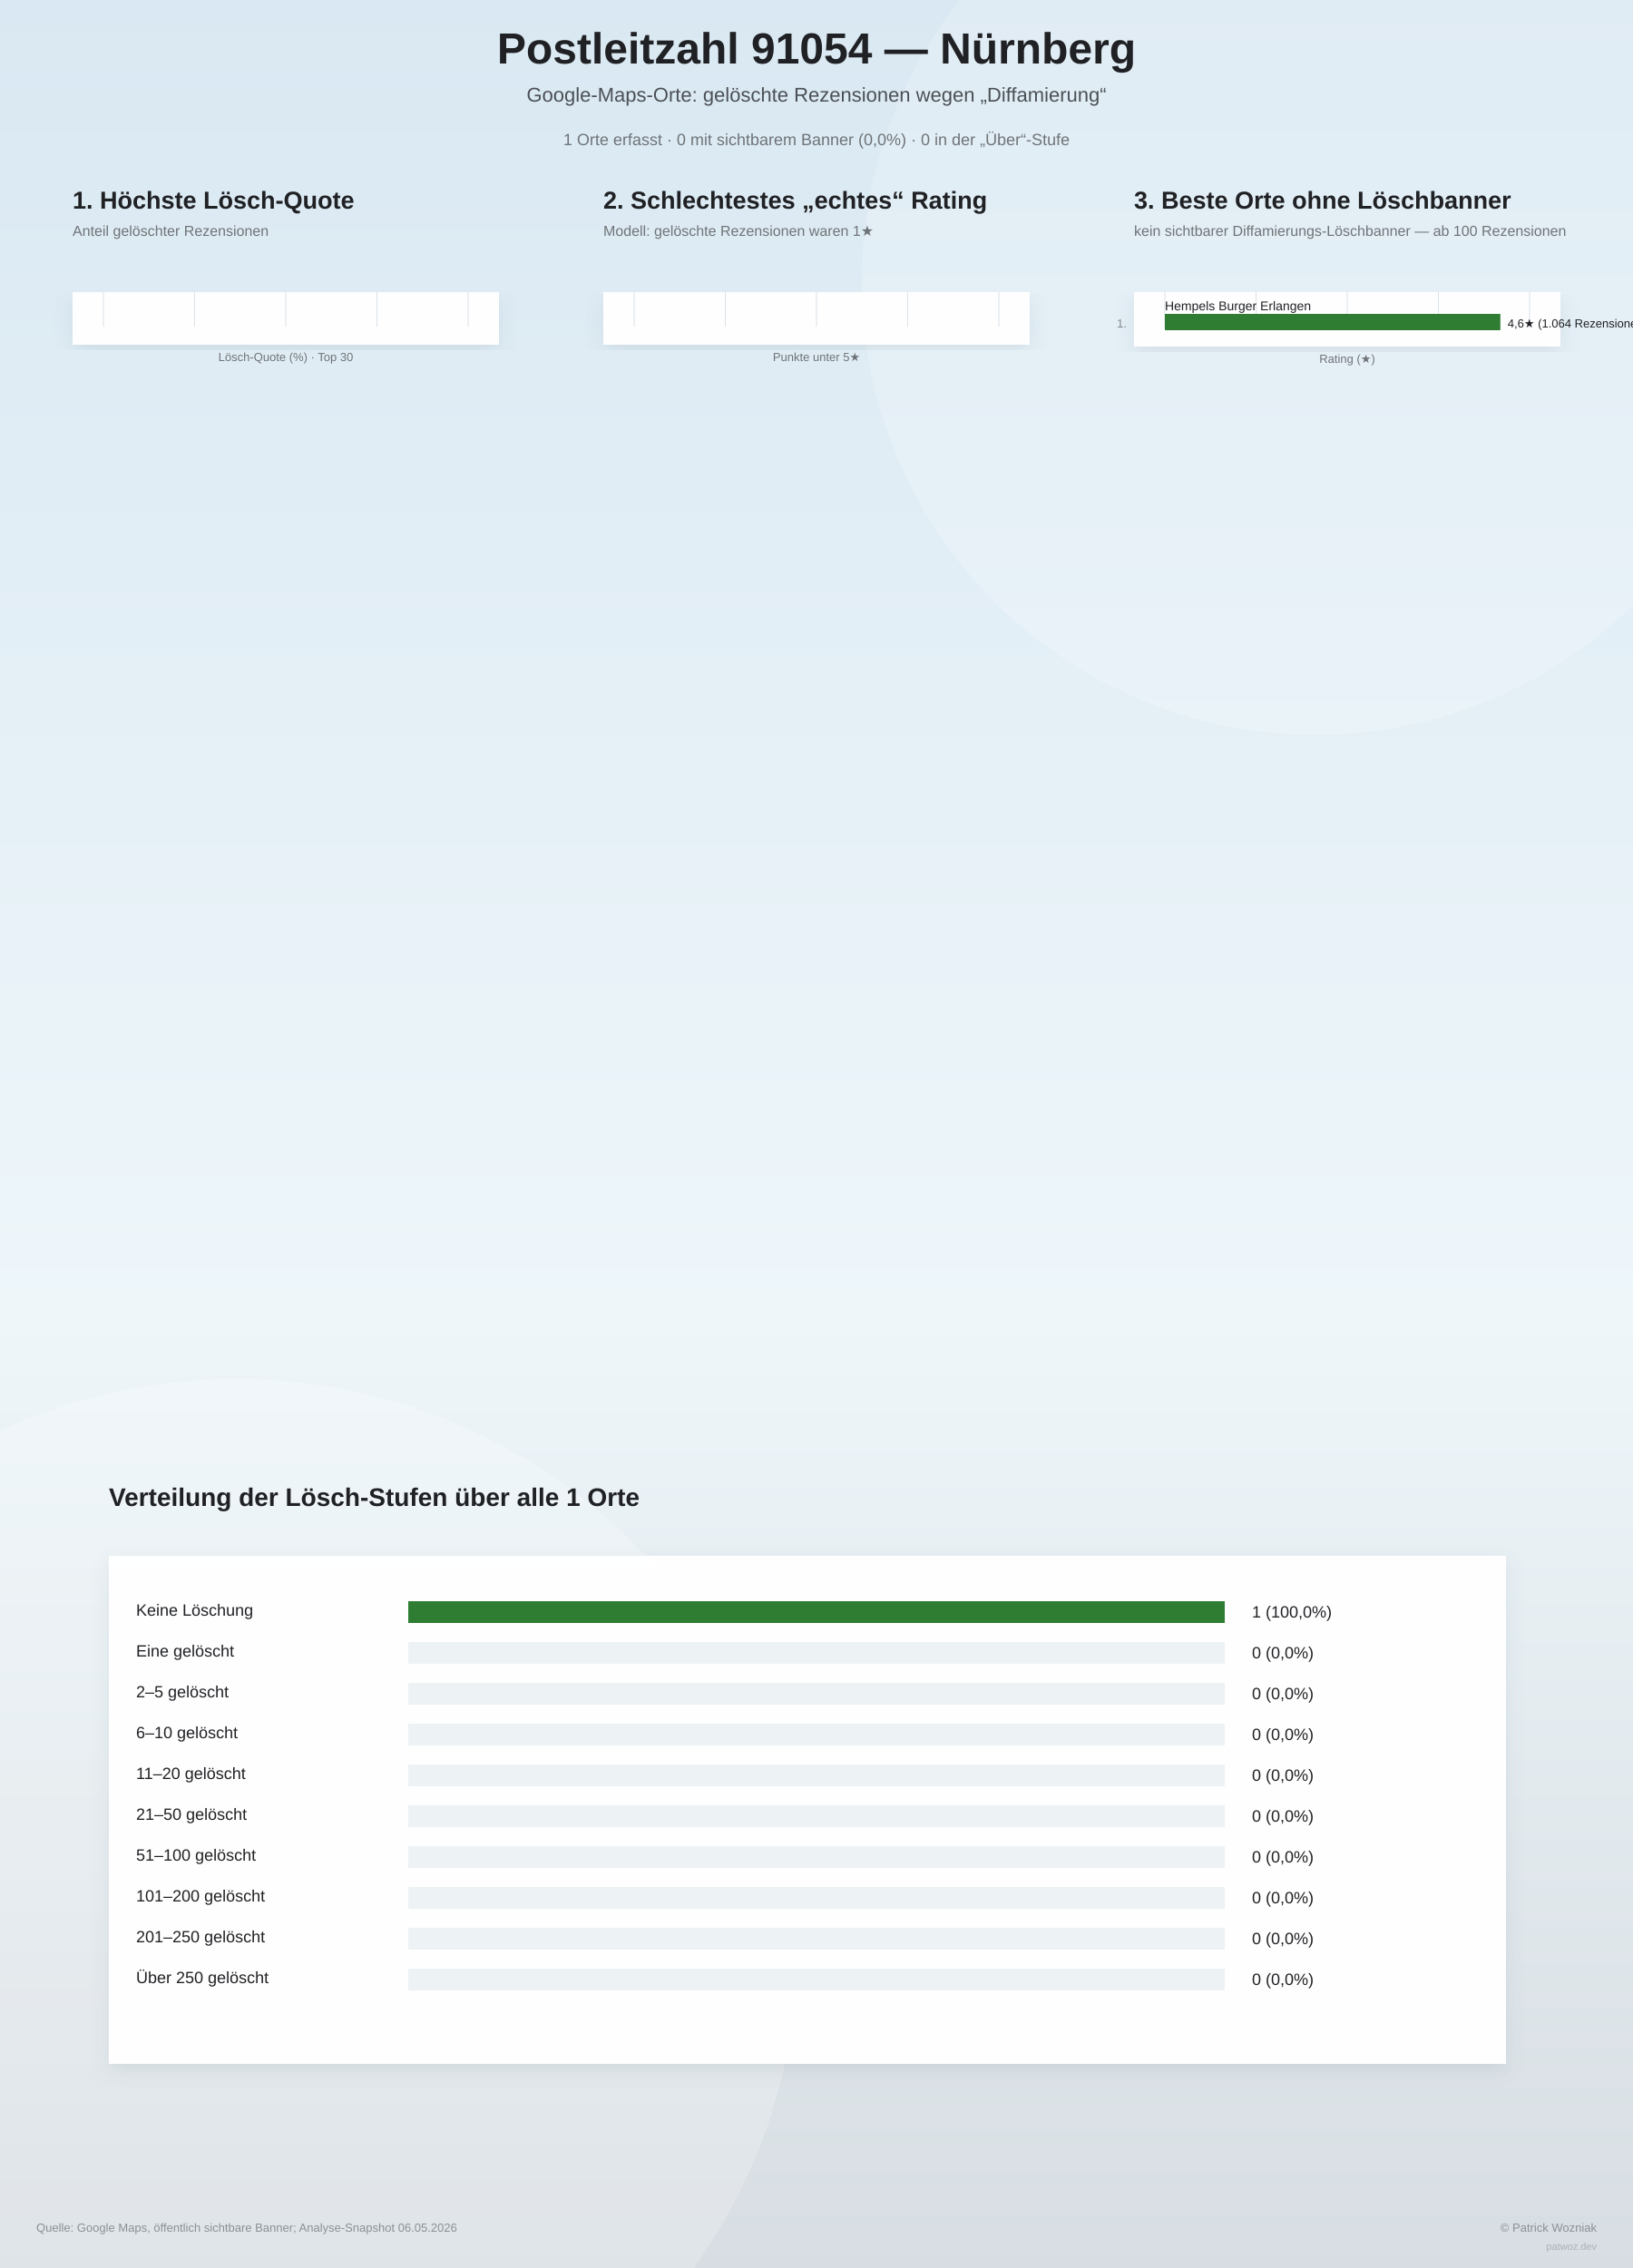
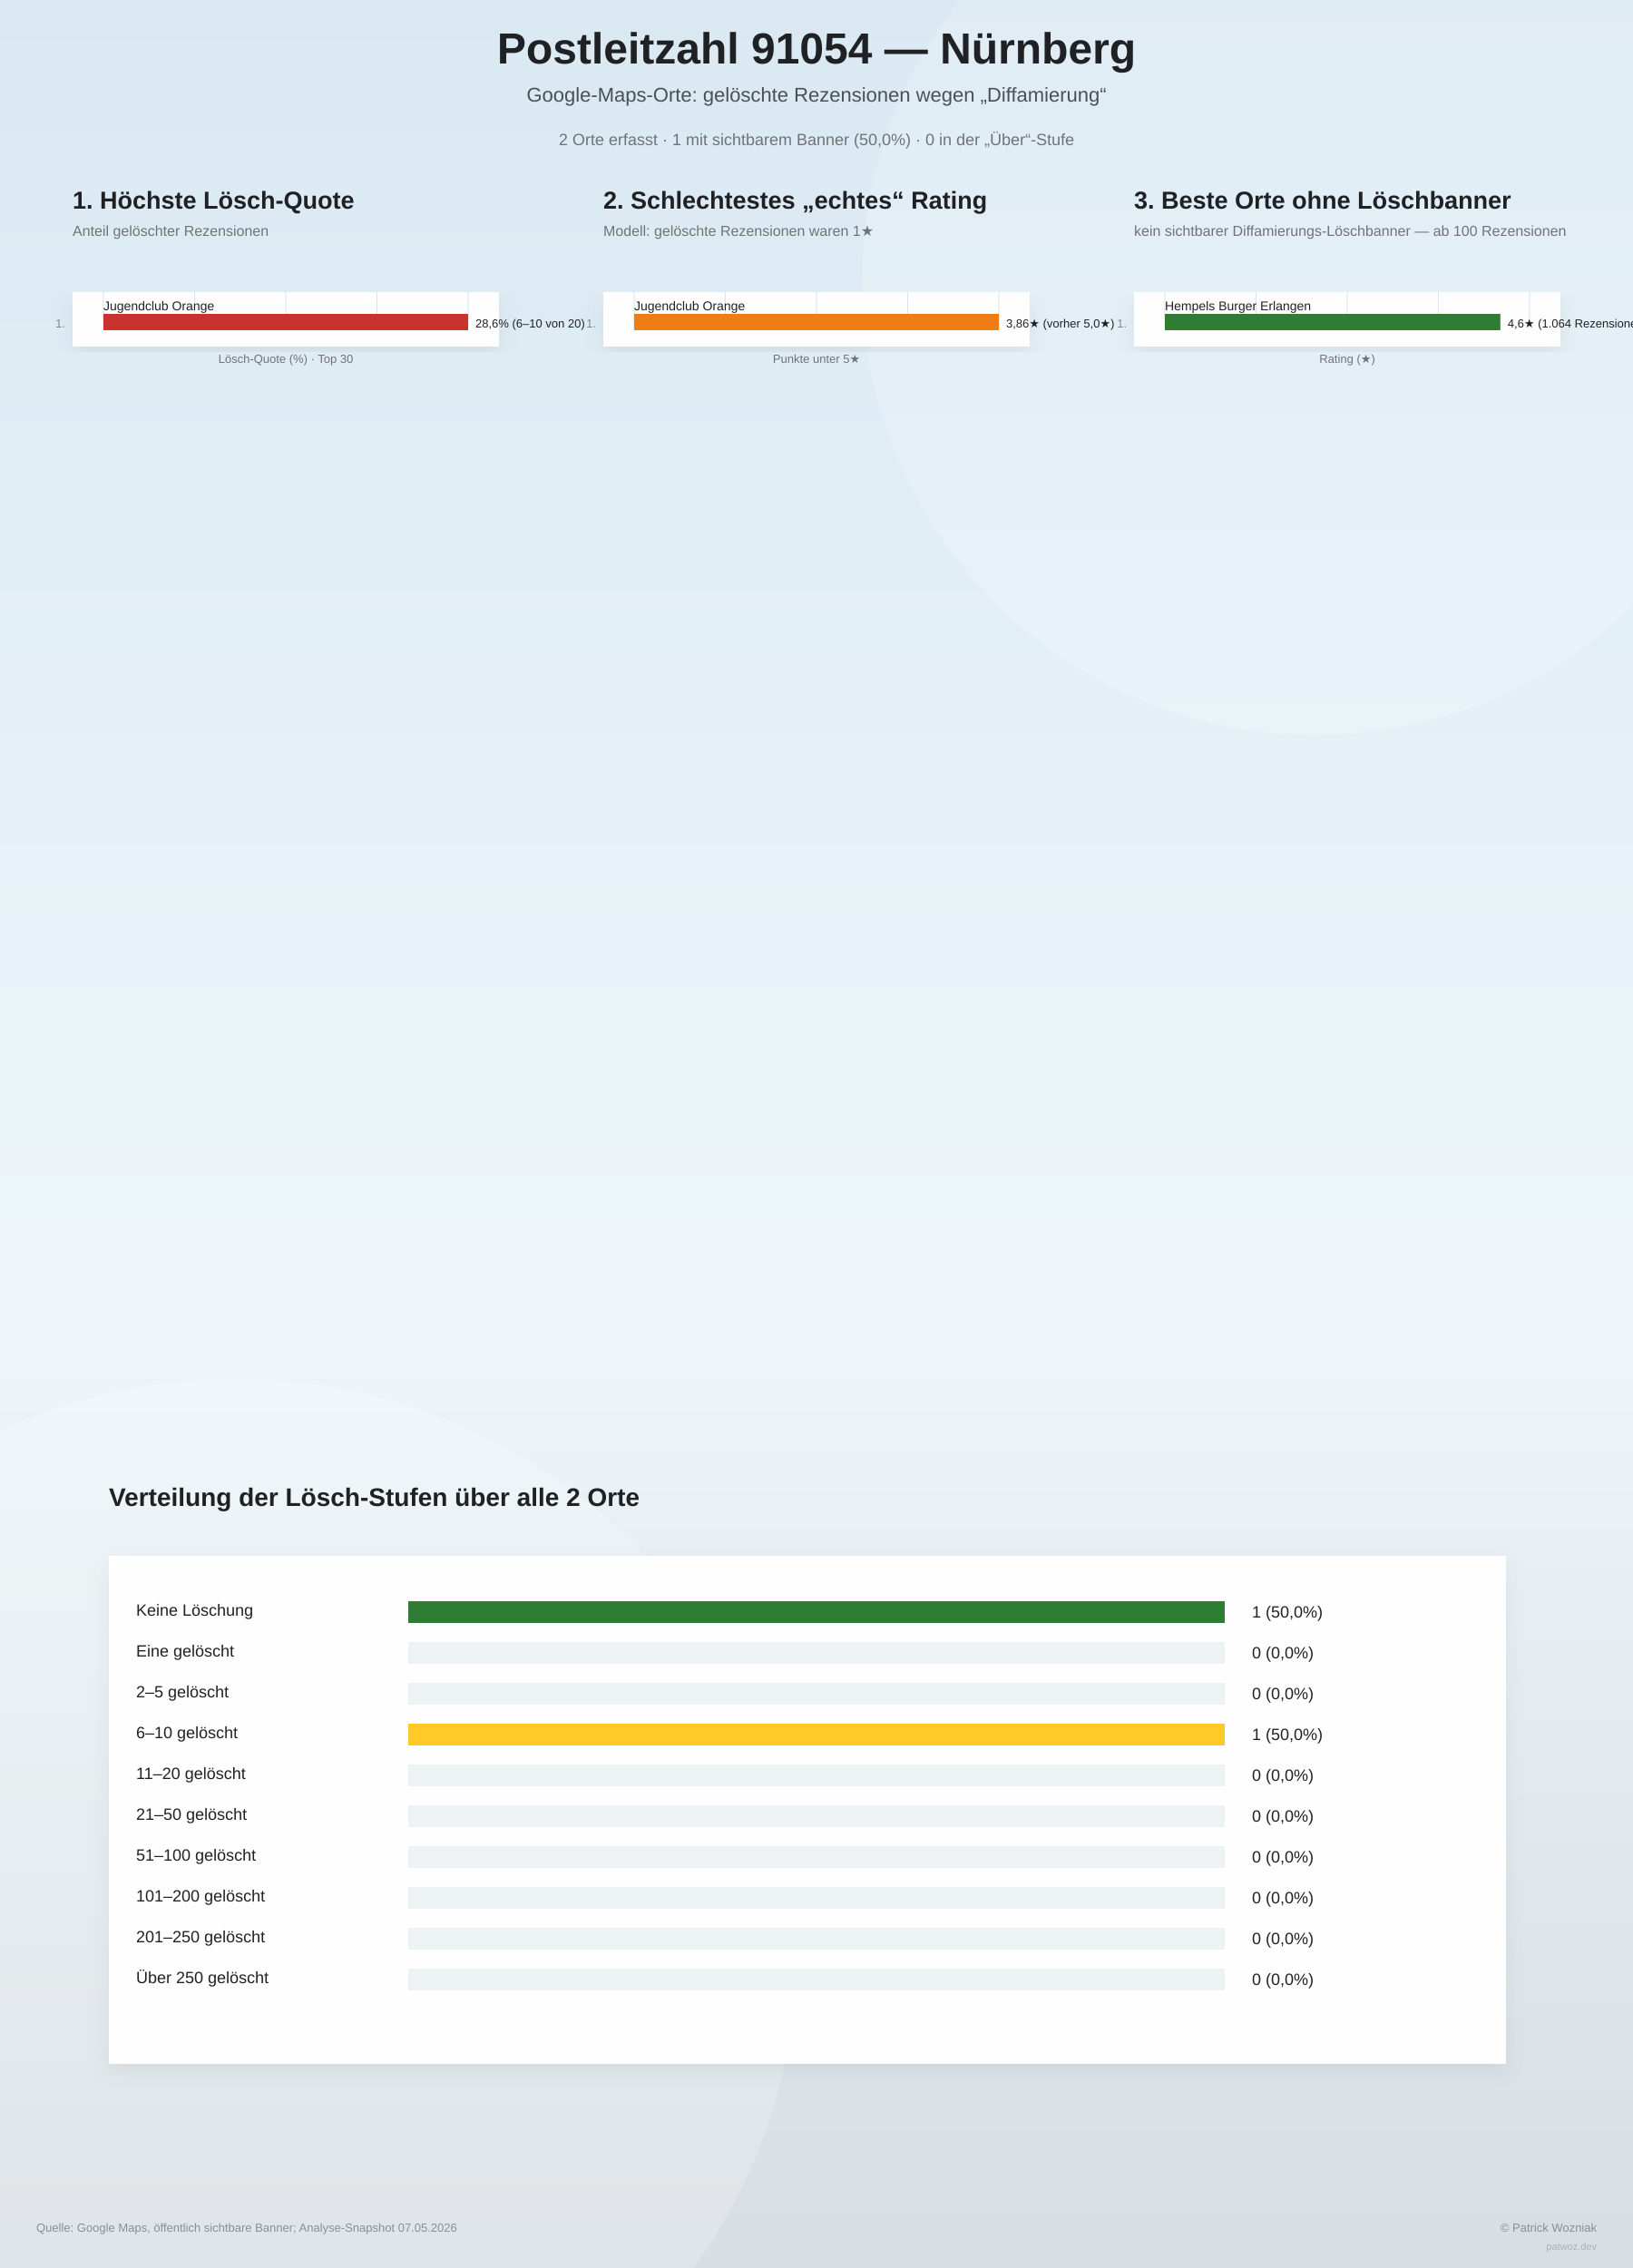
<svg xmlns="http://www.w3.org/2000/svg" width="1800" height="2500" viewBox="0 0 1800 2500">
  <defs>
    <linearGradient id="bg" x1="0" y1="0" x2="0" y2="1">
      <stop offset="0%" stop-color="#d9e8f2" />
      <stop offset="58%" stop-color="#eef6fa" />
      <stop offset="100%" stop-color="#d7dde2" />
    </linearGradient>
    <filter id="softShadow" x="-10%" y="-10%" width="120%" height="120%">
      <feDropShadow dx="0" dy="8" stdDeviation="10" flood-color="#6d7f8a" flood-opacity="0.16" />
    </filter>
  </defs>
  <rect width="100%" height="100%" fill="url(#bg)" />
  <circle cx="1450" cy="310" r="500" fill="#ffffff" opacity="0.18" />
  <circle cx="260" cy="2140" r="620" fill="#ffffff" opacity="0.20" />
  <text x="900" y="70" text-anchor="middle" font-family="Arial, sans-serif" font-size="48" font-weight="800" fill="#202124">Postleitzahl 91054 — Nürnberg</text>
  <text x="900" y="112" text-anchor="middle" font-family="Arial, sans-serif" font-size="22" fill="#4b5055">Google-Maps-Orte: gelöschte Rezensionen wegen „Diffamierung“</text>
-   <text x="900" y="160" text-anchor="middle" font-family="Arial, sans-serif" font-size="18" fill="#6f7377">1 Orte erfasst · 0 mit sichtbarem Banner (0,0%) · 0 in der „Über“-Stufe</text>
+   <text x="900" y="160" text-anchor="middle" font-family="Arial, sans-serif" font-size="18" fill="#6f7377">2 Orte erfasst · 1 mit sichtbarem Banner (50,0%) · 0 in der „Über“-Stufe</text>
  <g>
    <text x="80" y="230" font-family="Arial, sans-serif" font-size="27" font-weight="800" fill="#202124">1. Höchste Lösch-Quote</text>
    <text x="80" y="260" font-family="Arial, sans-serif" font-size="16" fill="#6f7377">Anteil gelöschter Rezensionen</text>
-     <rect x="80" y="322" width="470" height="58" fill="#ffffff" opacity="0.96" filter="url(#softShadow)" />
-     <line x1="114.0" y1="322" x2="114.0" y2="360.0" stroke="#dde3e8" stroke-width="1" />
-     <line x1="214.5" y1="322" x2="214.5" y2="360.0" stroke="#dde3e8" stroke-width="1" />
-     <line x1="315.0" y1="322" x2="315.0" y2="360.0" stroke="#dde3e8" stroke-width="1" />
-     <line x1="415.5" y1="322" x2="415.5" y2="360.0" stroke="#dde3e8" stroke-width="1" />
-     <line x1="516.0" y1="322" x2="516.0" y2="360.0" stroke="#dde3e8" stroke-width="1" />
-     <text x="315" y="398.0" text-anchor="middle" font-family="Arial, sans-serif" font-size="13" fill="#6f7377">Lösch-Quote (%) · Top 30</text>
+     <rect x="80" y="322" width="470" height="60" fill="#ffffff" opacity="0.96" filter="url(#softShadow)" />
+     <line x1="114.0" y1="322" x2="114.0" y2="362.0" stroke="#dde3e8" stroke-width="1" />
+     <line x1="214.5" y1="322" x2="214.5" y2="362.0" stroke="#dde3e8" stroke-width="1" />
+     <line x1="315.0" y1="322" x2="315.0" y2="362.0" stroke="#dde3e8" stroke-width="1" />
+     <line x1="415.5" y1="322" x2="415.5" y2="362.0" stroke="#dde3e8" stroke-width="1" />
+     <line x1="516.0" y1="322" x2="516.0" y2="362.0" stroke="#dde3e8" stroke-width="1" />
+     <text x="72" y="361.0" text-anchor="end" font-family="Arial, sans-serif" font-size="13" fill="#83888d">1.</text>
+     <text x="114" y="342.0" font-family="Arial, sans-serif" font-size="14" fill="#202124">Jugendclub Orange</text>
+     <rect x="114" y="346.0" width="402.0" height="18" fill="#c9332c" />
+     <text x="524.0" y="361.0" font-family="Arial, sans-serif" font-size="13" fill="#202124">28,6%  (6–10 von 20)</text>
+     <text x="315" y="400.0" text-anchor="middle" font-family="Arial, sans-serif" font-size="13" fill="#6f7377">Lösch-Quote (%) · Top 30</text>
  </g>
  <g>
    <text x="665" y="230" font-family="Arial, sans-serif" font-size="27" font-weight="800" fill="#202124">2. Schlechtestes „echtes“ Rating</text>
    <text x="665" y="260" font-family="Arial, sans-serif" font-size="16" fill="#6f7377">Modell: gelöschte Rezensionen waren 1★</text>
-     <rect x="665" y="322" width="470" height="58" fill="#ffffff" opacity="0.96" filter="url(#softShadow)" />
-     <line x1="699.0" y1="322" x2="699.0" y2="360.0" stroke="#dde3e8" stroke-width="1" />
-     <line x1="799.5" y1="322" x2="799.5" y2="360.0" stroke="#dde3e8" stroke-width="1" />
-     <line x1="900.0" y1="322" x2="900.0" y2="360.0" stroke="#dde3e8" stroke-width="1" />
-     <line x1="1000.5" y1="322" x2="1000.5" y2="360.0" stroke="#dde3e8" stroke-width="1" />
-     <line x1="1101.0" y1="322" x2="1101.0" y2="360.0" stroke="#dde3e8" stroke-width="1" />
-     <text x="900" y="398.0" text-anchor="middle" font-family="Arial, sans-serif" font-size="13" fill="#6f7377">Punkte unter 5★</text>
+     <rect x="665" y="322" width="470" height="60" fill="#ffffff" opacity="0.96" filter="url(#softShadow)" />
+     <line x1="699.0" y1="322" x2="699.0" y2="362.0" stroke="#dde3e8" stroke-width="1" />
+     <line x1="799.5" y1="322" x2="799.5" y2="362.0" stroke="#dde3e8" stroke-width="1" />
+     <line x1="900.0" y1="322" x2="900.0" y2="362.0" stroke="#dde3e8" stroke-width="1" />
+     <line x1="1000.5" y1="322" x2="1000.5" y2="362.0" stroke="#dde3e8" stroke-width="1" />
+     <line x1="1101.0" y1="322" x2="1101.0" y2="362.0" stroke="#dde3e8" stroke-width="1" />
+     <text x="657" y="361.0" text-anchor="end" font-family="Arial, sans-serif" font-size="13" fill="#83888d">1.</text>
+     <text x="699" y="342.0" font-family="Arial, sans-serif" font-size="14" fill="#202124">Jugendclub Orange</text>
+     <rect x="699" y="346.0" width="402.0" height="18" fill="#ef7d16" />
+     <text x="1109.0" y="361.0" font-family="Arial, sans-serif" font-size="13" fill="#202124">3,86★  (vorher 5,0★)</text>
+     <text x="900" y="400.0" text-anchor="middle" font-family="Arial, sans-serif" font-size="13" fill="#6f7377">Punkte unter 5★</text>
  </g>
  <g>
    <text x="1250" y="230" font-family="Arial, sans-serif" font-size="27" font-weight="800" fill="#202124">3. Beste Orte ohne Löschbanner</text>
    <text x="1250" y="260" font-family="Arial, sans-serif" font-size="16" fill="#6f7377">kein sichtbarer Diffamierungs-Löschbanner — ab 100 Rezensionen</text>
    <rect x="1250" y="322" width="470" height="60" fill="#ffffff" opacity="0.96" filter="url(#softShadow)" />
    <line x1="1284.0" y1="322" x2="1284.0" y2="362.0" stroke="#dde3e8" stroke-width="1" />
    <line x1="1384.5" y1="322" x2="1384.5" y2="362.0" stroke="#dde3e8" stroke-width="1" />
    <line x1="1485.0" y1="322" x2="1485.0" y2="362.0" stroke="#dde3e8" stroke-width="1" />
    <line x1="1585.5" y1="322" x2="1585.5" y2="362.0" stroke="#dde3e8" stroke-width="1" />
    <line x1="1686.0" y1="322" x2="1686.0" y2="362.0" stroke="#dde3e8" stroke-width="1" />
    <text x="1242" y="361.0" text-anchor="end" font-family="Arial, sans-serif" font-size="13" fill="#83888d">1.</text>
    <text x="1284" y="342.0" font-family="Arial, sans-serif" font-size="14" fill="#202124">Hempels Burger Erlangen</text>
    <rect x="1284" y="346.0" width="369.8" height="18" fill="#2e7d32" />
    <text x="1661.8" y="361.0" font-family="Arial, sans-serif" font-size="13" fill="#202124">4,6★  (1.064 Rezensionen)</text>
    <text x="1485" y="400.0" text-anchor="middle" font-family="Arial, sans-serif" font-size="13" fill="#6f7377">Rating (★)</text>
  </g>
  <g>
-     <text x="120" y="1660" font-family="Arial, sans-serif" font-size="28" font-weight="800" fill="#202124">Verteilung der Lösch-Stufen über alle 1 Orte</text>
+     <text x="120" y="1660" font-family="Arial, sans-serif" font-size="28" font-weight="800" fill="#202124">Verteilung der Lösch-Stufen über alle 2 Orte</text>
    <rect x="120" y="1715" width="1540" height="560" fill="#ffffff" opacity="0.96" filter="url(#softShadow)" />
    <text x="150" y="1781" font-family="Arial, sans-serif" font-size="18" fill="#202124">Keine Löschung</text>
    <rect x="450" y="1765" width="900" height="24" fill="#edf2f5" />
    <rect x="450" y="1765" width="900.0" height="24" fill="#2e7d32" />
-     <text x="1380" y="1783" font-family="Arial, sans-serif" font-size="18" fill="#202124">1 (100,0%)</text>
+     <text x="1380" y="1783" font-family="Arial, sans-serif" font-size="18" fill="#202124">1 (50,0%)</text>
    <text x="150" y="1826" font-family="Arial, sans-serif" font-size="18" fill="#202124">Eine gelöscht</text>
    <rect x="450" y="1810" width="900" height="24" fill="#edf2f5" />
    <rect x="450" y="1810" width="0.0" height="24" fill="#8bc34a" />
    <text x="1380" y="1828" font-family="Arial, sans-serif" font-size="18" fill="#202124">0 (0,0%)</text>
    <text x="150" y="1871" font-family="Arial, sans-serif" font-size="18" fill="#202124">2–5 gelöscht</text>
    <rect x="450" y="1855" width="900" height="24" fill="#edf2f5" />
    <rect x="450" y="1855" width="0.0" height="24" fill="#cddc39" />
    <text x="1380" y="1873" font-family="Arial, sans-serif" font-size="18" fill="#202124">0 (0,0%)</text>
    <text x="150" y="1916" font-family="Arial, sans-serif" font-size="18" fill="#202124">6–10 gelöscht</text>
    <rect x="450" y="1900" width="900" height="24" fill="#edf2f5" />
-     <rect x="450" y="1900" width="0.0" height="24" fill="#ffca28" />
-     <text x="1380" y="1918" font-family="Arial, sans-serif" font-size="18" fill="#202124">0 (0,0%)</text>
+     <rect x="450" y="1900" width="900.0" height="24" fill="#ffca28" />
+     <text x="1380" y="1918" font-family="Arial, sans-serif" font-size="18" fill="#202124">1 (50,0%)</text>
    <text x="150" y="1961" font-family="Arial, sans-serif" font-size="18" fill="#202124">11–20 gelöscht</text>
    <rect x="450" y="1945" width="900" height="24" fill="#edf2f5" />
    <rect x="450" y="1945" width="0.0" height="24" fill="#ff9f1c" />
    <text x="1380" y="1963" font-family="Arial, sans-serif" font-size="18" fill="#202124">0 (0,0%)</text>
    <text x="150" y="2006" font-family="Arial, sans-serif" font-size="18" fill="#202124">21–50 gelöscht</text>
    <rect x="450" y="1990" width="900" height="24" fill="#edf2f5" />
    <rect x="450" y="1990" width="0.0" height="24" fill="#ff6d00" />
    <text x="1380" y="2008" font-family="Arial, sans-serif" font-size="18" fill="#202124">0 (0,0%)</text>
    <text x="150" y="2051" font-family="Arial, sans-serif" font-size="18" fill="#202124">51–100 gelöscht</text>
    <rect x="450" y="2035" width="900" height="24" fill="#edf2f5" />
    <rect x="450" y="2035" width="0.0" height="24" fill="#e5391b" />
    <text x="1380" y="2053" font-family="Arial, sans-serif" font-size="18" fill="#202124">0 (0,0%)</text>
    <text x="150" y="2096" font-family="Arial, sans-serif" font-size="18" fill="#202124">101–200 gelöscht</text>
    <rect x="450" y="2080" width="900" height="24" fill="#edf2f5" />
    <rect x="450" y="2080" width="0.0" height="24" fill="#c62828" />
    <text x="1380" y="2098" font-family="Arial, sans-serif" font-size="18" fill="#202124">0 (0,0%)</text>
    <text x="150" y="2141" font-family="Arial, sans-serif" font-size="18" fill="#202124">201–250 gelöscht</text>
    <rect x="450" y="2125" width="900" height="24" fill="#edf2f5" />
    <rect x="450" y="2125" width="0.0" height="24" fill="#8e1919" />
    <text x="1380" y="2143" font-family="Arial, sans-serif" font-size="18" fill="#202124">0 (0,0%)</text>
    <text x="150" y="2186" font-family="Arial, sans-serif" font-size="18" fill="#202124">Über 250 gelöscht</text>
    <rect x="450" y="2170" width="900" height="24" fill="#edf2f5" />
    <rect x="450" y="2170" width="0.0" height="24" fill="#5b0f0f" />
    <text x="1380" y="2188" font-family="Arial, sans-serif" font-size="18" fill="#202124">0 (0,0%)</text>
  </g>
-   <text x="40" y="2460" font-family="Arial, sans-serif" font-size="13" fill="#8a8f94">Quelle: Google Maps, öffentlich sichtbare Banner; Analyse-Snapshot 06.05.2026</text>
+   <text x="40" y="2460" font-family="Arial, sans-serif" font-size="13" fill="#8a8f94">Quelle: Google Maps, öffentlich sichtbare Banner; Analyse-Snapshot 07.05.2026</text>
  <text x="1760" y="2460" text-anchor="end" font-family="Arial, sans-serif" font-size="13" fill="#8a8f94">© <a href="https://patwoz.dev" target="_blank" style="fill:#8a8f94;text-decoration:none">Patrick Wozniak</a>
  </text>
  <text x="1760" y="2480" text-anchor="end" font-family="Arial, sans-serif" font-size="11" fill="#aab0b5">patwoz.dev</text>
</svg>
